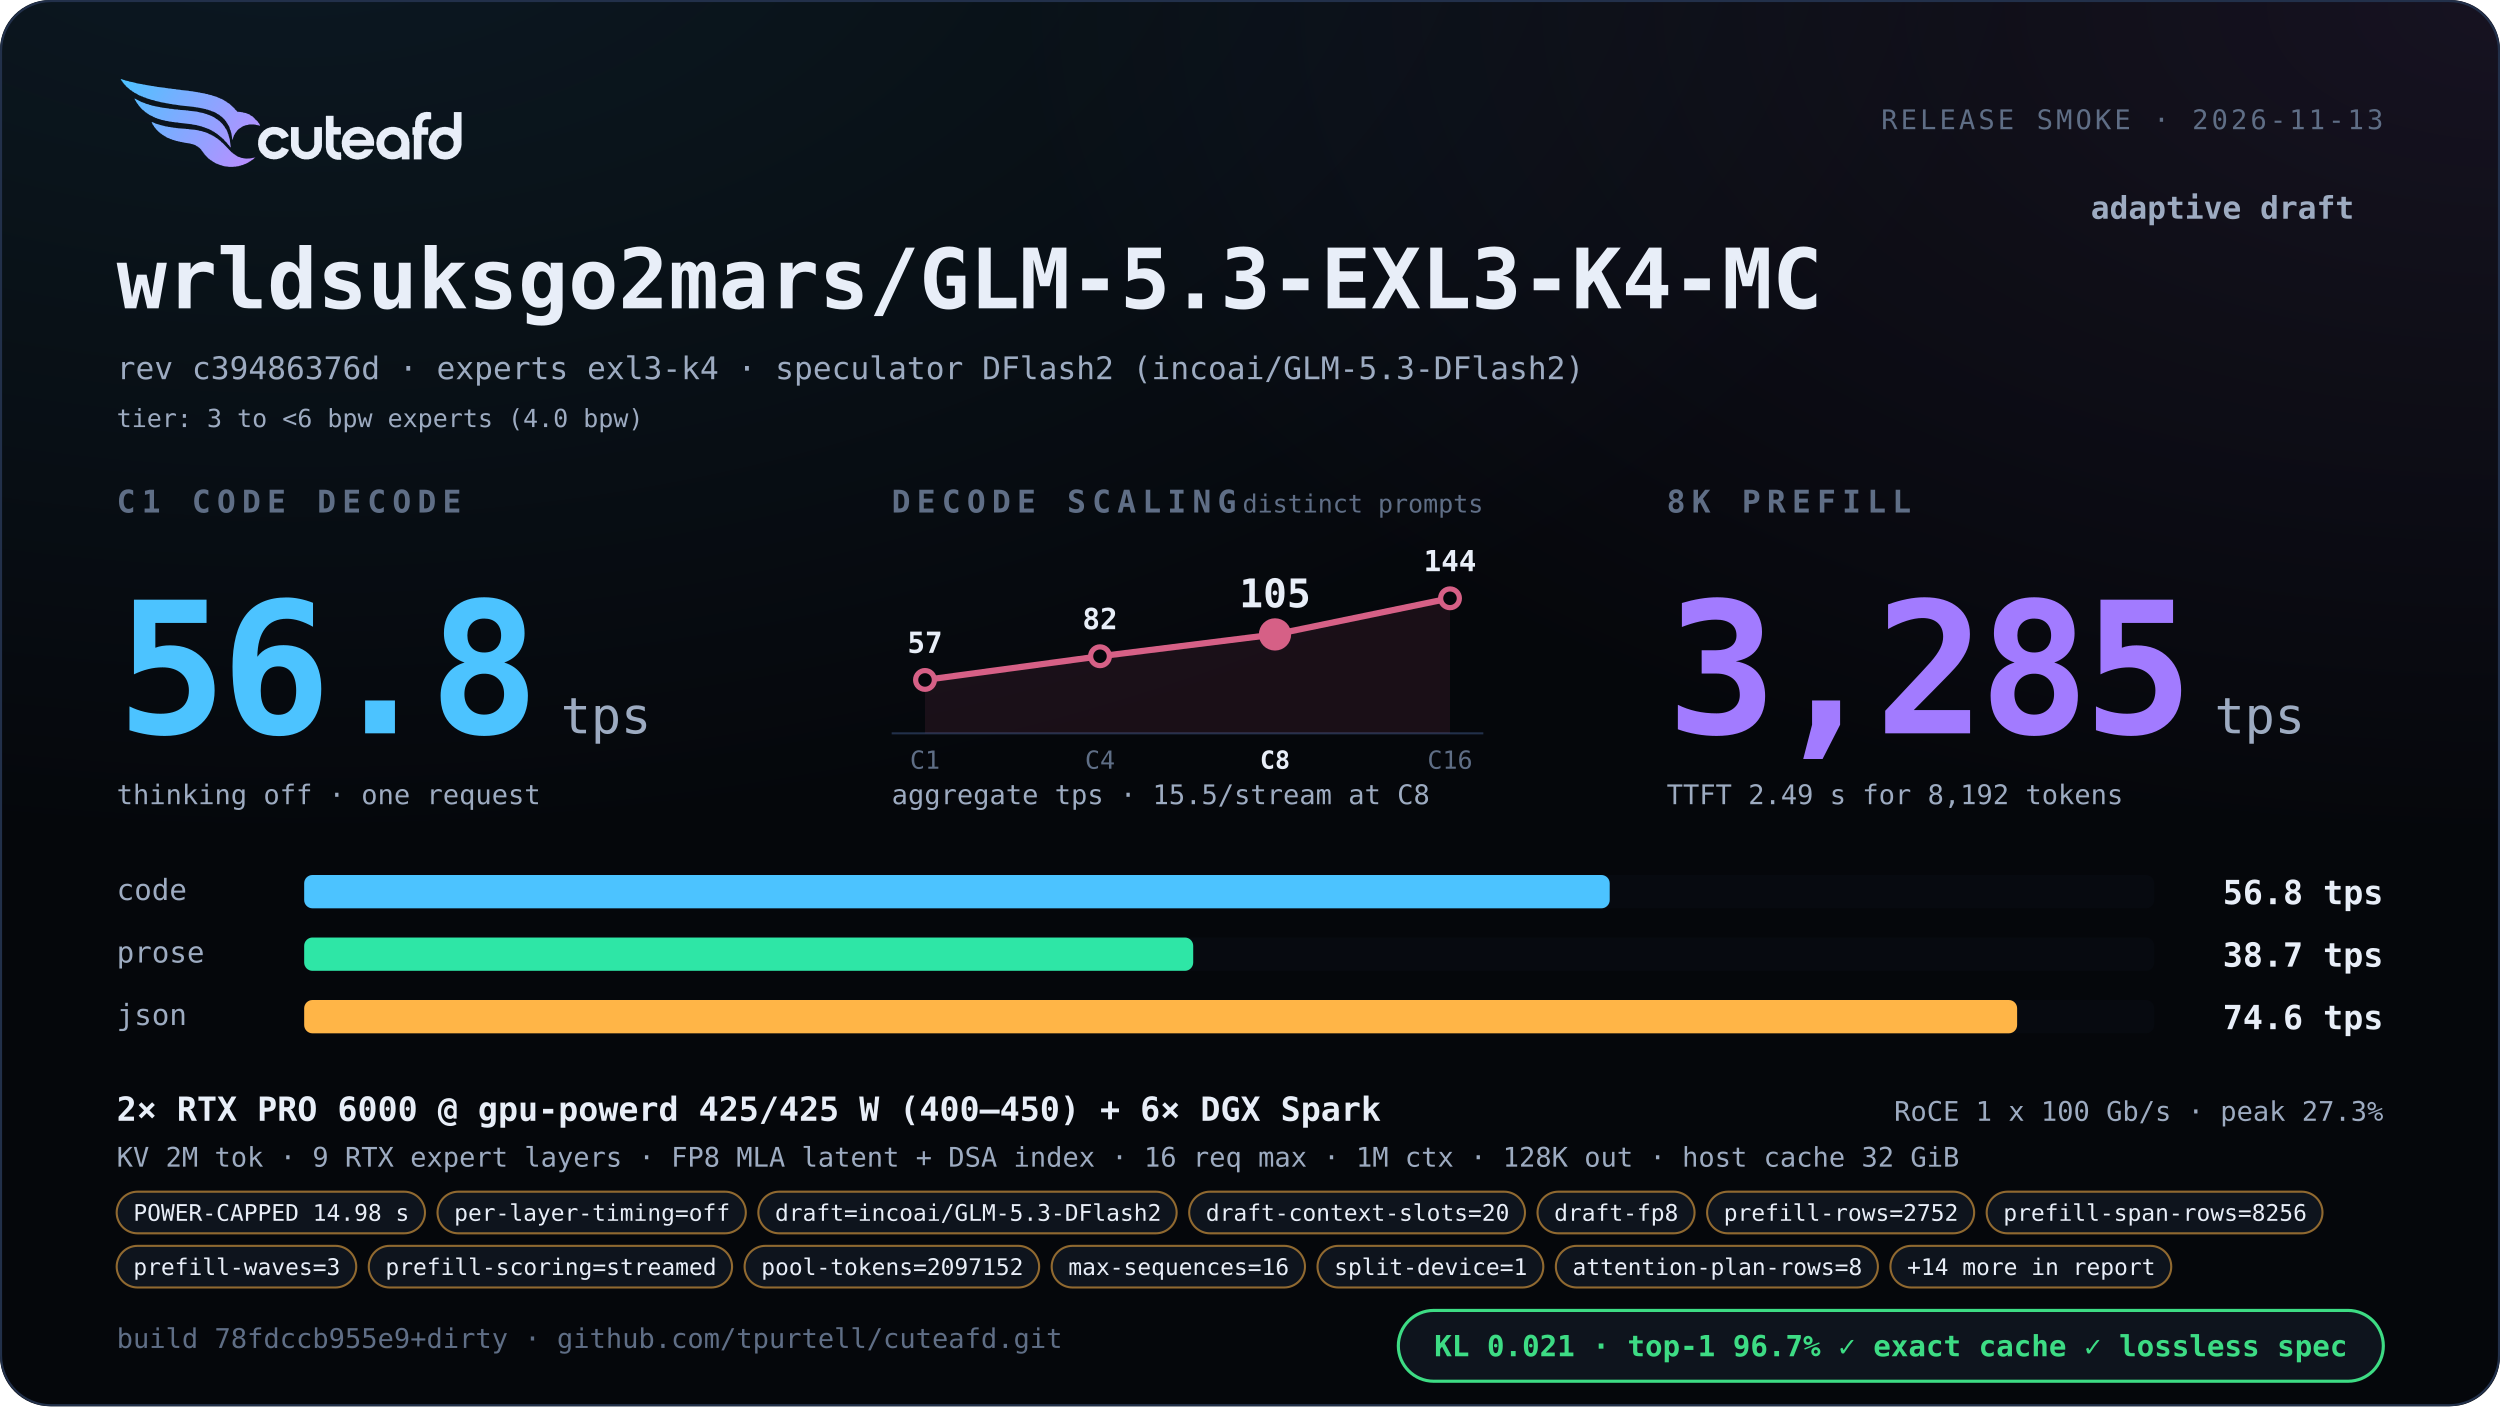
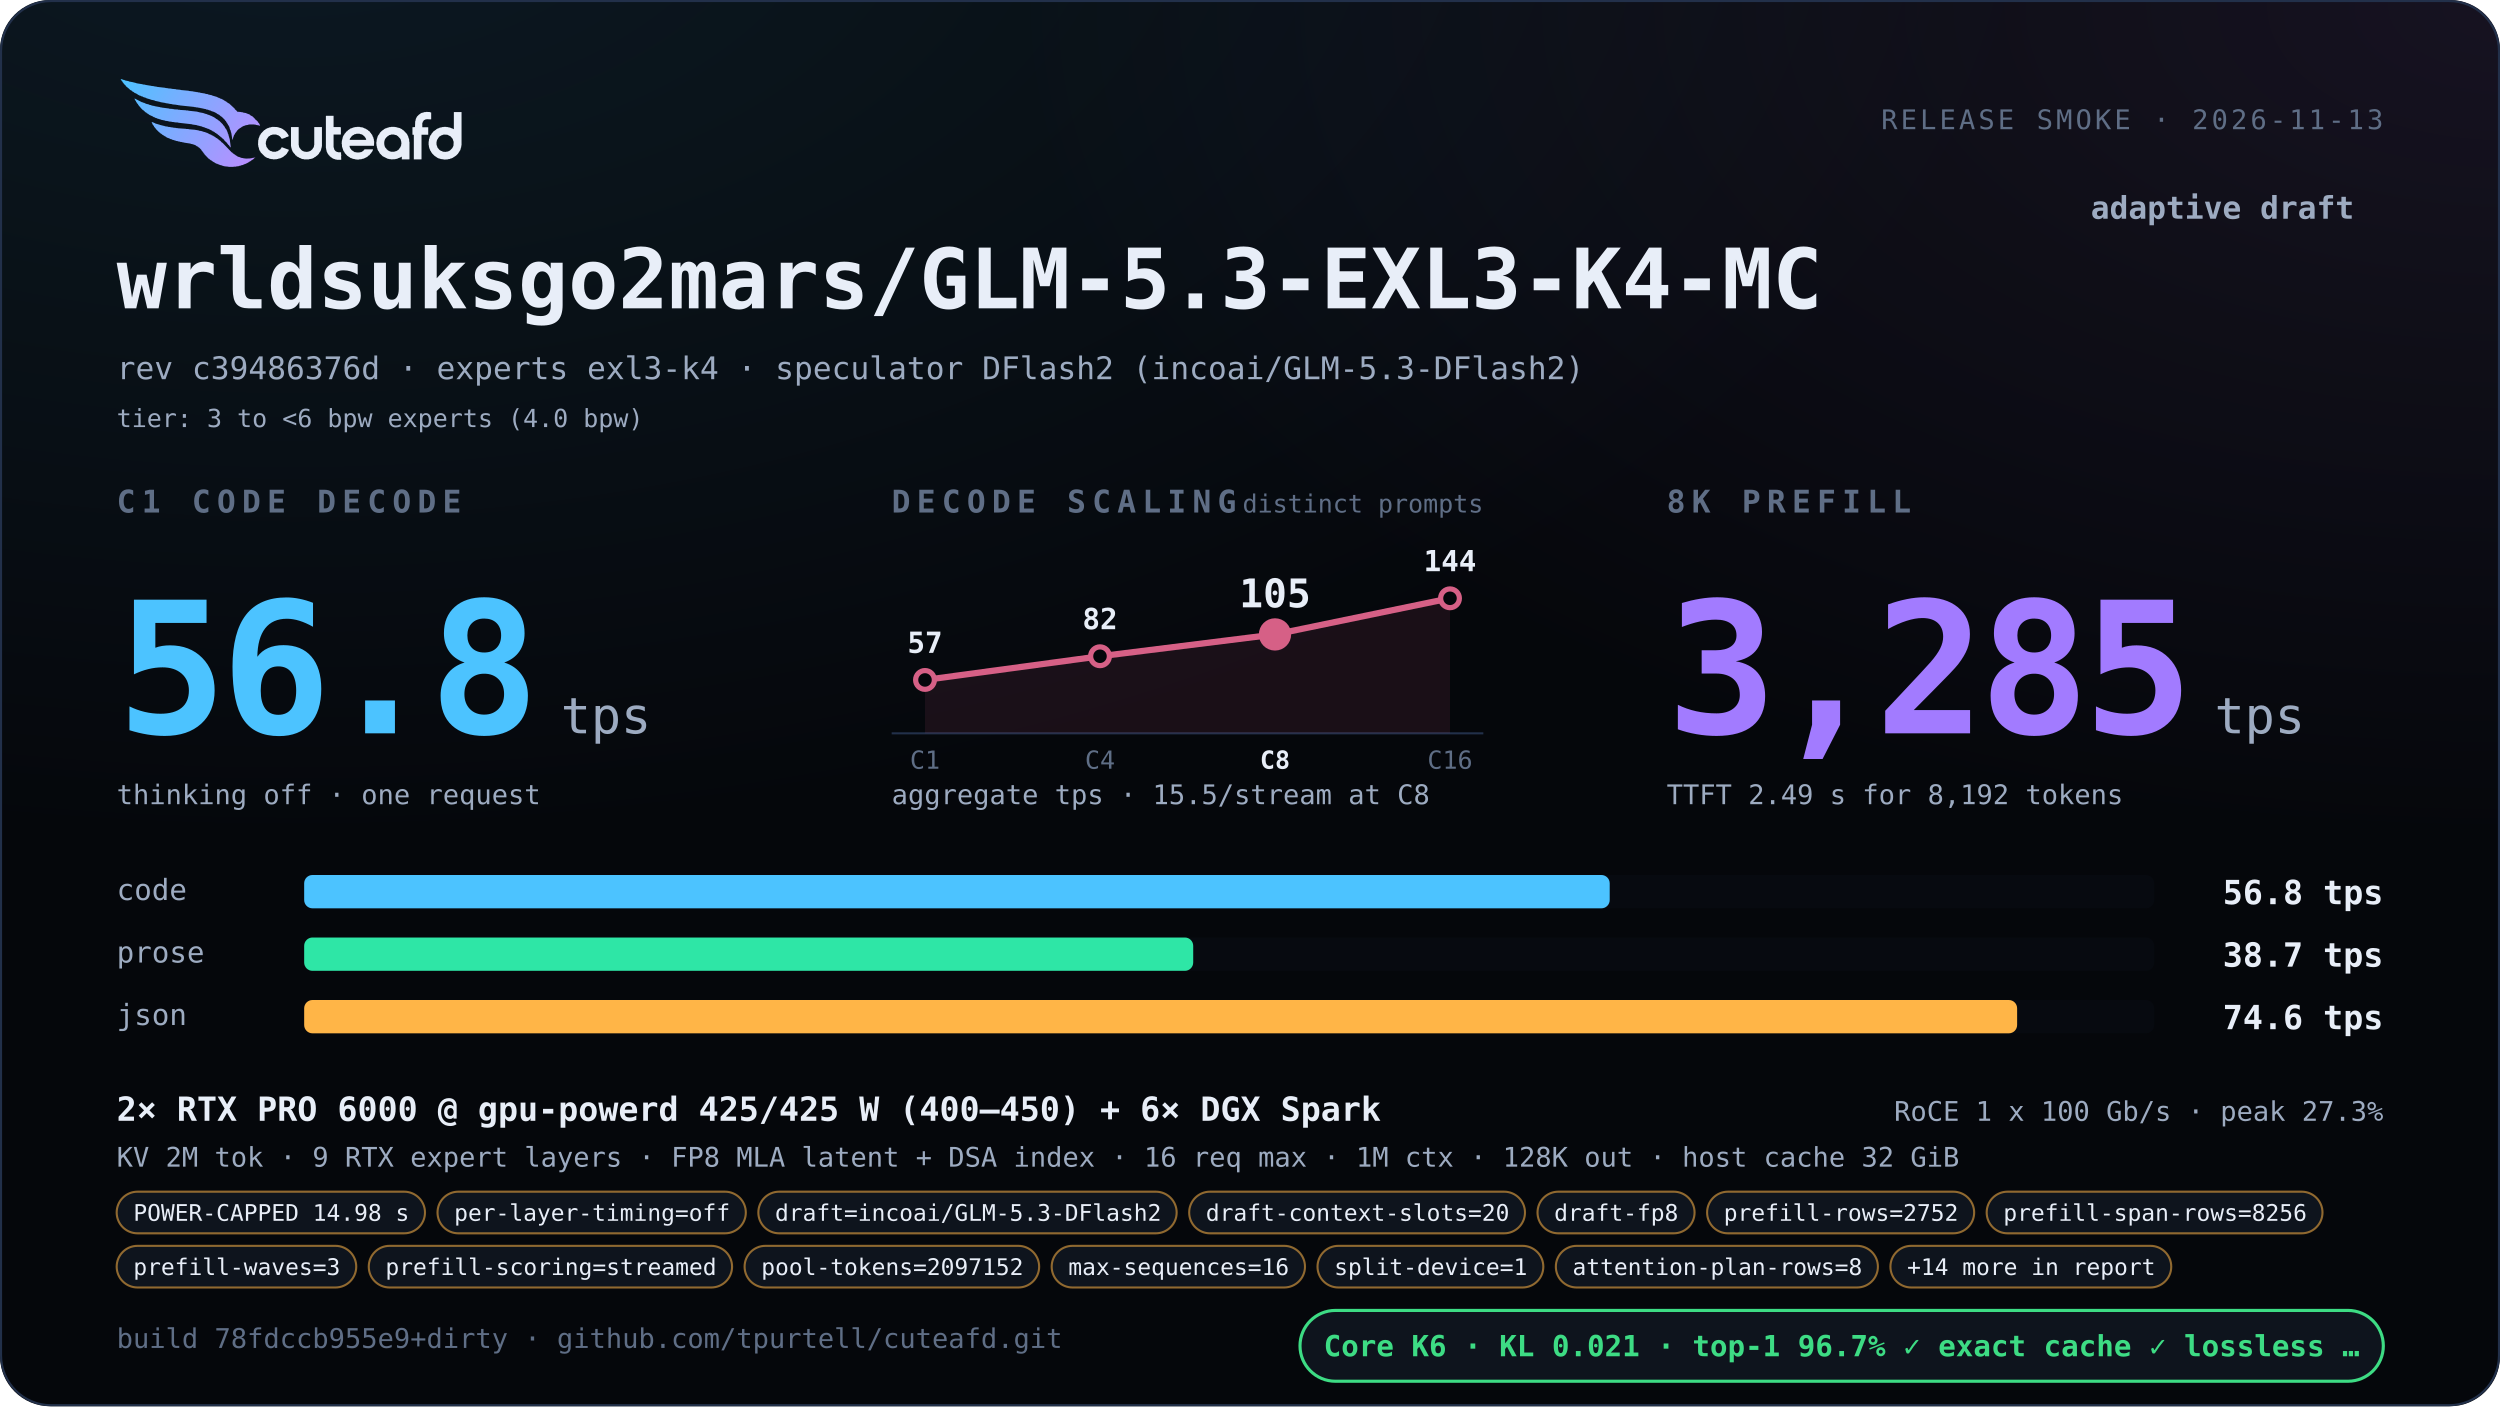
<svg xmlns="http://www.w3.org/2000/svg" width="1200" height="675" viewBox="0 0 1200 675">
  <defs>
    <linearGradient id="accent" x1="0" y1="0" x2="1" y2="0">
      <stop offset="0" stop-color="#4cc3ff" />
      <stop offset="1" stop-color="#c08bff" />
    </linearGradient>
    <pattern id="hazard" width="16" height="16" patternUnits="userSpaceOnUse" patternTransform="rotate(45)">
      <rect width="16" height="16" fill="#120405" />
      <rect width="8" height="16" fill="#ffb547" />
    </pattern>
    <radialGradient id="glow-a" cx="0.12" cy="-0.1" r="0.7">
      <stop offset="0" stop-color="#4cc3ff" stop-opacity="0.10" />
      <stop offset="1" stop-color="#4cc3ff" stop-opacity="0" />
    </radialGradient>
    <radialGradient id="glow-b" cx="1" cy="0" r="0.6">
      <stop offset="0" stop-color="#c08bff" stop-opacity="0.09" />
      <stop offset="1" stop-color="#c08bff" stop-opacity="0" />
    </radialGradient>
  </defs>
  <rect x="0" y="0" width="1200" height="675" rx="24" fill="#05070b" />
  <rect x="0" y="0" width="1200" height="675" rx="24" fill="url(#glow-a)" />
  <rect x="0" y="0" width="1200" height="675" rx="24" fill="url(#glow-b)" />
  <rect x="0.5" y="0.5" width="1199" height="674" rx="24" fill="none" stroke="#22304a" />
  <svg x="56" y="36" width="167.53" height="46" viewBox="81 149 1770 486" preserveAspectRatio="xMinYMid meet">
    <defs>
      <linearGradient id="cuteafd-swift" x1="101" y1="169" x2="808" y2="615" gradientUnits="userSpaceOnUse">
        <stop offset="0" stop-color="#4cc3ff" />
        <stop offset="1" stop-color="#c08bff" />
      </linearGradient>
    </defs>
    <path fill="url(#cuteafd-swift)" fill-rule="evenodd" d="M101 169L115 173 115 174 119 174 125 177 141 180 144 182 166 186 166 187 170 187 170 188 174 188 174 189 178 189 182 191 213 196 213 197 225 198 225 199 230 199 230 200 236 200 236 201 242 201 242 202 248 202 248 203 254 203 254 204 272 206 272 207 278 207 278 208 284 208 284 209 328 214 328 215 334 215 334 216 342 216 342 217 359 218 359 219 382 221 382 222 405 224 405 225 447 229 447 230 468 232 468 233 474 233 474 234 480 234 480 235 486 235 486 236 493 236 493 237 504 238 504 239 529 243 533 245 543 246 546 248 565 252 565 253 589 260 591 262 594 262 598 265 601 265 607 269 610 269 624 276 625 278 631 280 632 282 636 283 641 288 643 288 644 290 652 294 680 320 680 322 690 331 692 335 714 337 714 338 720 338 724 340 737 342 737 343 740 343 742 345 745 345 747 347 750 347 756 350 760 354 770 359 784 373 784 375 788 377 798 387 798 389 803 394 808 404 808 407 804 405 787 402 787 401 780 401 780 400 753 400 753 401 747 401 747 402 734 404 734 405 731 405 729 407 726 407 714 413 713 415 705 419 703 422 701 422 691 432 691 434 687 437 687 439 684 441 684 443 682 444 680 450 678 451 675 457 675 460 673 462 670 475 668 478 662 441 661 441 659 431 655 423 653 414 648 404 646 403 644 397 642 396 641 392 639 391 635 383 631 380 631 378 613 360 611 360 601 351 589 345 588 343 574 336 561 332 559 330 556 330 556 329 553 329 553 328 550 328 544 325 536 324 533 322 521 320 521 319 516 319 516 318 511 318 511 317 506 317 506 316 501 316 501 315 495 315 495 314 482 313 482 312 475 312 475 311 399 303 399 302 392 302 392 301 385 301 385 300 363 298 363 297 347 295 347 294 340 294 340 293 329 292 329 291 304 287 300 285 295 285 295 284 275 280 273 278 253 274 253 273 232 267 230 265 216 261 212 258 206 257 202 254 199 254 187 248 186 246 169 238 168 236 160 232 158 229 150 225 141 216 139 216 133 209 131 209 128 206 128 204 120 197 120 195 115 191 115 189 112 187 110 182 107 180 107 178 105 177ZM172 268L209 287 212 287 214 289 220 290 230 295 243 298 249 301 253 301 256 303 260 303 263 305 273 306 273 307 301 312 301 313 308 313 308 314 347 319 347 320 365 321 365 322 372 322 372 323 392 324 392 325 401 325 401 326 433 328 433 329 444 329 444 330 490 335 494 337 499 337 499 338 521 342 524 344 528 344 528 345 540 348 542 350 551 352 555 355 558 355 578 365 579 367 581 367 582 369 584 369 585 371 593 375 595 378 597 378 599 381 601 381 620 400 620 402 624 405 624 407 627 409 632 419 636 423 642 435 642 438 644 440 645 446 647 448 650 461 651 461 651 465 652 465 652 469 654 472 660 517 652 509 652 507 645 501 645 499 641 496 641 494 627 481 627 479 619 471 617 471 611 464 609 464 605 459 603 459 599 454 597 454 590 447 588 447 587 445 585 445 584 443 582 443 575 437 567 434 566 432 546 422 538 420 536 418 530 417 528 415 525 415 525 414 522 414 522 413 519 413 519 412 516 412 510 409 506 409 506 408 502 408 502 407 498 407 498 406 494 406 494 405 490 405 486 403 464 400 464 399 393 391 393 390 374 389 374 388 360 387 360 386 347 385 347 384 342 384 342 383 326 381 326 380 306 376 303 374 299 374 299 373 287 370 285 368 282 368 282 367 279 367 272 363 267 362 266 360 246 351 245 349 243 349 242 347 234 343 232 340 227 338 217 328 215 328 201 314 201 312 194 306 194 304 191 302 189 297 183 291 182 287 180 286 178 280 176 279 172 271ZM258 387L268 390 270 392 273 392 277 395 295 400 295 401 299 401 302 403 306 403 306 404 310 404 310 405 314 405 314 406 318 406 318 407 322 407 326 409 341 411 341 412 354 413 354 414 366 415 366 416 374 416 374 417 382 417 382 418 390 418 390 419 433 422 433 423 446 423 446 424 481 427 481 428 487 428 487 429 493 429 493 430 497 430 501 432 511 433 514 435 518 435 521 437 531 439 533 441 539 442 554 450 561 452 562 454 572 458 573 460 580 463 581 465 583 465 584 467 592 471 594 474 596 474 599 478 601 478 604 482 606 482 615 492 617 492 665 542 667 542 671 547 673 547 675 550 677 550 678 552 680 552 687 558 691 559 692 561 698 564 704 565 706 567 712 568 712 569 725 571 725 572 734 572 734 573 761 572 761 571 767 571 767 570 780 568 783 566 784 568 782 568 773 577 771 577 769 580 767 580 760 586 756 587 755 589 751 590 750 592 734 600 731 600 727 603 724 603 722 605 712 607 712 608 702 610 702 611 686 613 686 614 674 614 674 615 648 615 648 614 627 612 627 611 623 611 623 610 619 610 616 608 603 605 601 603 598 603 596 601 593 601 591 599 588 599 578 594 577 592 571 590 570 588 568 588 567 586 565 586 564 584 556 580 554 577 552 577 550 574 548 574 526 551 526 549 522 546 522 544 517 539 517 537 513 534 510 528 499 517 497 517 494 513 485 509 484 507 476 503 473 503 471 501 467 501 467 500 456 498 456 497 423 492 423 491 418 491 418 490 412 490 412 489 402 488 402 487 393 486 393 485 381 483 378 481 374 481 374 480 362 477 360 475 354 474 345 469 342 469 332 464 331 462 325 460 324 458 320 457 319 455 311 451 309 448 304 446 300 441 298 441 279 422 279 420 274 416 274 414 271 412 270 408 264 401Z" />
    <path fill="#e8eef8" fill-rule="evenodd" d="M1650 336L1670 337 1670 338 1676 339 1676 373 1675 374 1652 373 1652 374 1648 374 1640 378 1637 381 1637 383 1634 385 1632 392 1631 392 1631 413 1632 414 1661 414 1661 452 1627 452 1627 576 1626 577 1588 577 1588 454 1587 452 1581 452 1581 414 1594 413 1595 383 1596 383 1598 372 1604 360 1616 348 1618 348 1622 344 1628 341 1634 340 1634 339 1638 339 1642 337 1650 337ZM1791 337L1830 337 1830 506 1829 506 1828 517 1827 517 1824 529 1822 533 1820 534 1819 538 1817 539 1817 541 1815 542 1815 544 1813 545 1813 547 1801 559 1799 559 1798 561 1796 561 1794 564 1790 565 1789 567 1779 572 1776 572 1770 575 1761 576 1761 577 1740 578 1740 577 1723 575 1723 574 1714 572 1704 567 1703 565 1698 563 1696 560 1694 560 1680 546 1680 544 1677 542 1674 535 1672 534 1670 527 1668 525 1666 516 1665 516 1664 505 1663 505 1663 486 1664 486 1665 474 1666 474 1669 462 1673 454 1675 453 1679 445 1683 442 1683 440 1690 433 1692 433 1695 429 1697 429 1704 423 1712 419 1715 419 1719 416 1731 414 1731 413 1739 413 1739 412 1753 412 1753 413 1761 413 1761 414 1770 415 1770 416 1776 417 1778 419 1781 419 1791 424ZM1143 356L1181 356 1181 413 1217 413 1217 416 1218 416 1218 450 1217 451 1181 451 1181 515 1182 515 1182 520 1183 520 1185 528 1192 536 1194 536 1197 539 1204 540 1204 541 1219 541 1219 553 1220 553 1220 561 1219 561 1220 578 1219 579 1197 579 1197 578 1188 577 1186 575 1183 575 1173 570 1172 568 1167 566 1164 562 1162 562 1161 559 1156 555 1156 553 1153 551 1146 537 1144 526 1143 526 1143 519 1142 519 1142 357ZM870 412L897 413 897 414 901 414 901 415 905 415 907 417 913 418 925 424 930 429 932 429 944 441 944 443 947 445 947 447 949 448 954 458 954 460 951 460 947 463 941 464 937 467 934 467 934 468 918 473 917 470 914 468 914 466 906 458 904 458 903 456 899 454 896 454 890 451 871 451 871 452 862 454 856 459 854 459 849 464 849 466 846 468 844 473 842 474 839 485 838 485 838 492 837 492 837 498 838 498 838 504 839 504 840 511 843 517 845 518 845 520 848 522 848 524 854 530 856 530 857 532 863 535 866 535 872 538 889 538 889 537 898 535 901 532 905 531 907 528 909 528 913 524 913 522 915 521 918 515 954 528 953 533 951 537 949 538 948 542 946 543 944 548 934 558 932 558 926 564 912 571 899 574 899 575 894 575 894 576 874 577 874 576 861 575 861 574 857 574 849 570 846 570 836 565 835 563 833 563 811 541 810 537 808 536 804 528 801 515 800 515 800 511 799 511 799 504 798 504 799 478 800 478 801 470 805 462 805 459 807 455 809 454 810 450 812 449 812 447 829 429 834 427 836 424 848 418 851 418 853 416 864 414 864 413 870 413ZM1298 412L1314 412 1314 413 1329 415 1339 420 1342 420 1345 423 1352 426 1353 428 1355 428 1359 433 1361 433 1366 438 1366 440 1371 444 1371 446 1377 453 1379 460 1382 464 1384 473 1385 473 1386 485 1387 485 1386 508 1262 508 1262 512 1263 512 1263 515 1267 523 1270 525 1270 527 1275 532 1277 532 1278 534 1280 534 1281 536 1283 536 1284 538 1288 540 1297 541 1297 542 1313 542 1313 541 1321 540 1327 537 1328 535 1330 535 1337 528 1337 526 1381 526 1380 531 1376 539 1372 543 1372 545 1365 551 1365 553 1361 557 1359 557 1352 564 1334 573 1324 575 1324 576 1310 577 1310 578 1297 578 1297 577 1290 577 1290 576 1278 574 1278 573 1275 573 1273 571 1270 571 1264 568 1263 566 1259 565 1254 560 1252 560 1238 545 1238 543 1236 542 1235 538 1233 537 1229 529 1229 526 1227 524 1227 520 1224 514 1223 499 1222 499 1223 482 1224 482 1224 477 1225 477 1228 463 1233 453 1235 452 1236 448 1243 441 1243 439 1247 435 1249 435 1255 428 1257 428 1258 426 1260 426 1261 424 1263 424 1264 422 1270 419 1273 419 1281 415 1285 415 1289 413 1298 413ZM1472 412L1491 412 1491 413 1498 413 1498 414 1503 414 1503 415 1516 418 1528 424 1533 429 1535 429 1553 448 1560 462 1560 465 1561 465 1561 468 1564 474 1565 488 1566 488 1566 576 1565 577 1527 577 1527 564 1526 563 1518 568 1515 568 1514 570 1511 570 1503 574 1495 575 1495 576 1472 577 1472 576 1464 576 1464 575 1456 574 1430 561 1415 546 1410 536 1408 535 1404 527 1402 518 1401 518 1400 509 1399 509 1399 501 1398 501 1398 488 1399 488 1400 475 1401 475 1401 471 1402 471 1404 462 1408 454 1410 453 1410 451 1412 450 1416 442 1428 430 1430 430 1432 427 1434 427 1438 423 1446 419 1449 419 1451 417 1457 416 1457 415 1461 415 1465 413 1472 413ZM965 413L1004 413 1004 504 1005 504 1005 510 1006 510 1006 513 1009 519 1019 531 1021 531 1022 533 1028 536 1031 536 1034 538 1041 538 1041 539 1053 538 1053 537 1056 537 1056 536 1059 536 1065 533 1075 524 1076 520 1078 519 1081 513 1082 505 1083 505 1083 413 1122 413 1122 511 1121 511 1121 517 1120 517 1117 530 1112 540 1110 541 1106 549 1096 559 1094 559 1091 563 1084 566 1083 568 1073 573 1070 573 1070 574 1056 576 1056 577 1031 577 1031 576 1021 575 1011 570 1008 570 1007 568 995 562 991 557 989 557 986 554 986 552 977 543 977 541 975 540 971 532 971 529 969 527 967 517 966 517 966 511 965 511ZM1263 478L1346 478 1346 474 1342 466 1340 465 1340 463 1329 453 1323 450 1314 448 1314 447 1296 447 1296 448 1286 450 1283 453 1279 454 1277 457 1275 457 1272 460 1272 462 1269 464 1269 466 1266 468 1263 474ZM1524 499L1525 499 1524 485 1523 485 1523 481 1522 481 1522 478 1519 472 1506 458 1504 458 1503 456 1499 454 1489 452 1489 451 1472 451 1472 452 1463 454 1457 459 1455 459 1452 463 1449 464 1449 466 1444 471 1440 479 1439 486 1438 486 1438 502 1439 502 1439 507 1440 507 1440 510 1444 518 1450 524 1450 526 1454 528 1456 531 1468 537 1472 537 1472 538 1489 538 1489 537 1493 537 1493 536 1496 536 1496 535 1499 535 1505 532 1507 529 1509 529 1513 525 1513 523 1517 520 1517 518 1521 514 1521 511 1524 505ZM1703 503L1704 503 1704 507 1705 507 1708 517 1719 530 1721 530 1725 534 1728 534 1736 538 1752 539 1752 538 1761 537 1771 532 1783 520 1789 508 1790 487 1789 487 1789 483 1788 483 1785 473 1774 460 1758 452 1739 451 1739 452 1735 452 1735 453 1725 456 1724 458 1719 460 1714 465 1714 467 1711 469 1711 471 1707 475 1707 478 1705 480 1704 487 1703 487Z" />
  </svg>
  <text x="1144" y="62" font-family="ui-monospace, 'SF Mono', 'JetBrains Mono', 'Cascadia Mono', Menlo, Consolas, 'DejaVu Sans Mono', monospace" font-size="13" fill="#5f6e86" text-anchor="end" letter-spacing="1.5">RELEASE SMOKE · 2026-11-13</text>
  <text x="1130" y="105" font-family="ui-monospace, 'SF Mono', 'JetBrains Mono', 'Cascadia Mono', Menlo, Consolas, 'DejaVu Sans Mono', monospace" font-size="15" fill="#9dabc1" font-weight="600" text-anchor="end">adaptive draft</text>
  <text x="56" y="148" font-family="ui-monospace, 'SF Mono', 'JetBrains Mono', 'Cascadia Mono', Menlo, Consolas, 'DejaVu Sans Mono', monospace" font-size="40" fill="#e8eef8" font-weight="700">wrldsuksgo2mars/GLM-5.3-EXL3-K4-MC</text>
  <text x="56" y="182" font-family="ui-monospace, 'SF Mono', 'JetBrains Mono', 'Cascadia Mono', Menlo, Consolas, 'DejaVu Sans Mono', monospace" font-size="15" fill="#9dabc1">rev c39486376d · experts exl3-k4 · speculator DFlash2 (incoai/GLM-5.3-DFlash2)</text>
  <text x="56" y="246" font-family="ui-monospace, 'SF Mono', 'JetBrains Mono', 'Cascadia Mono', Menlo, Consolas, 'DejaVu Sans Mono', monospace" font-size="15" fill="#5f6e86" font-weight="600" letter-spacing="3">C1 CODE DECODE</text>
  <text x="56" y="352" font-family="ui-monospace, 'SF Mono', 'JetBrains Mono', 'Cascadia Mono', Menlo, Consolas, 'DejaVu Sans Mono', monospace" font-size="88" fill="#4cc3ff" font-weight="700" letter-spacing="-3">56.8</text>
  <text x="269.2" y="352" font-family="ui-monospace, 'SF Mono', 'JetBrains Mono', 'Cascadia Mono', Menlo, Consolas, 'DejaVu Sans Mono', monospace" font-size="24" fill="#9dabc1">tps</text>
  <text x="56" y="386" font-family="ui-monospace, 'SF Mono', 'JetBrains Mono', 'Cascadia Mono', Menlo, Consolas, 'DejaVu Sans Mono', monospace" font-size="13" fill="#9dabc1">thinking off · one request</text>
  <text x="428" y="246" font-family="ui-monospace, 'SF Mono', 'JetBrains Mono', 'Cascadia Mono', Menlo, Consolas, 'DejaVu Sans Mono', monospace" font-size="15" fill="#5f6e86" font-weight="600" letter-spacing="3">DECODE SCALING</text>
  <text x="712" y="246" font-family="ui-monospace, 'SF Mono', 'JetBrains Mono', 'Cascadia Mono', Menlo, Consolas, 'DejaVu Sans Mono', monospace" font-size="12" fill="#5f6e86" text-anchor="end">distinct prompts</text>
  <line x1="428" y1="352" x2="712" y2="352" stroke="#22304a" stroke-width="1" />
  <text x="444" y="369" font-family="ui-monospace, 'SF Mono', 'JetBrains Mono', 'Cascadia Mono', Menlo, Consolas, 'DejaVu Sans Mono', monospace" font-size="12" fill="#5f6e86" text-anchor="middle">C1</text>
  <text x="528" y="369" font-family="ui-monospace, 'SF Mono', 'JetBrains Mono', 'Cascadia Mono', Menlo, Consolas, 'DejaVu Sans Mono', monospace" font-size="12" fill="#5f6e86" text-anchor="middle">C4</text>
  <text x="612" y="369" font-family="ui-monospace, 'SF Mono', 'JetBrains Mono', 'Cascadia Mono', Menlo, Consolas, 'DejaVu Sans Mono', monospace" font-size="12" fill="#e8eef8" font-weight="700" text-anchor="middle">C8</text>
  <text x="696" y="369" font-family="ui-monospace, 'SF Mono', 'JetBrains Mono', 'Cascadia Mono', Menlo, Consolas, 'DejaVu Sans Mono', monospace" font-size="12" fill="#5f6e86" text-anchor="middle">C16</text>
  <path d="M444,326.373 L528,315.001 L612,304.522 L696,287.185 L696,352 L444,352 Z" fill="#d66086" fill-opacity="0.10" />
  <path d="M444,326.373 L528,315.001 L612,304.522 L696,287.185" fill="none" stroke="#d66086" stroke-width="3" stroke-linejoin="round" stroke-linecap="round" />
  <g aria-label="C1: 56.8 aggregate tps, 56.8 median tps per request">
    <circle cx="444" cy="326.373" r="4.5" fill="#05070b" stroke="#d66086" stroke-width="2.5" />
    <text x="444" y="313.37" font-family="ui-monospace, 'SF Mono', 'JetBrains Mono', 'Cascadia Mono', Menlo, Consolas, 'DejaVu Sans Mono', monospace" font-size="14" fill="#e8eef8" font-weight="700" text-anchor="middle">57</text>
  </g>
  <g aria-label="C4: 82.0 aggregate tps, 23.9 median tps per request">
    <circle cx="528" cy="315.001" r="4.5" fill="#05070b" stroke="#d66086" stroke-width="2.5" />
    <text x="528" y="302" font-family="ui-monospace, 'SF Mono', 'JetBrains Mono', 'Cascadia Mono', Menlo, Consolas, 'DejaVu Sans Mono', monospace" font-size="14" fill="#e8eef8" font-weight="700" text-anchor="middle">82</text>
  </g>
  <g aria-label="C8: 105 aggregate tps, 15.5 median tps per request">
    <circle cx="612" cy="304.522" r="6.5" fill="#d66086" stroke="#d66086" stroke-width="2.5" />
    <text x="612" y="291.52" font-family="ui-monospace, 'SF Mono', 'JetBrains Mono', 'Cascadia Mono', Menlo, Consolas, 'DejaVu Sans Mono', monospace" font-size="19" fill="#e8eef8" font-weight="700" text-anchor="middle">105</text>
  </g>
  <g aria-label="C16: 144 aggregate tps, 9.79 median tps per request">
    <circle cx="696" cy="287.185" r="4.5" fill="#05070b" stroke="#d66086" stroke-width="2.5" />
    <text x="696" y="274.19" font-family="ui-monospace, 'SF Mono', 'JetBrains Mono', 'Cascadia Mono', Menlo, Consolas, 'DejaVu Sans Mono', monospace" font-size="14" fill="#e8eef8" font-weight="700" text-anchor="middle">144</text>
  </g>
  <text x="428" y="386" font-family="ui-monospace, 'SF Mono', 'JetBrains Mono', 'Cascadia Mono', Menlo, Consolas, 'DejaVu Sans Mono', monospace" font-size="13" fill="#9dabc1">aggregate tps · 15.5/stream at C8</text>
  <text x="800" y="246" font-family="ui-monospace, 'SF Mono', 'JetBrains Mono', 'Cascadia Mono', Menlo, Consolas, 'DejaVu Sans Mono', monospace" font-size="15" fill="#5f6e86" font-weight="600" letter-spacing="3">8K PREFILL</text>
  <text x="800" y="352" font-family="ui-monospace, 'SF Mono', 'JetBrains Mono', 'Cascadia Mono', Menlo, Consolas, 'DejaVu Sans Mono', monospace" font-size="88" fill="#a27bff" font-weight="700" letter-spacing="-3">3,285</text>
  <text x="1063" y="352" font-family="ui-monospace, 'SF Mono', 'JetBrains Mono', 'Cascadia Mono', Menlo, Consolas, 'DejaVu Sans Mono', monospace" font-size="24" fill="#9dabc1">tps</text>
  <text x="800" y="386" font-family="ui-monospace, 'SF Mono', 'JetBrains Mono', 'Cascadia Mono', Menlo, Consolas, 'DejaVu Sans Mono', monospace" font-size="13" fill="#9dabc1">TTFT 2.49 s for 8,192 tokens</text>
  <text x="56" y="432" font-family="ui-monospace, 'SF Mono', 'JetBrains Mono', 'Cascadia Mono', Menlo, Consolas, 'DejaVu Sans Mono', monospace" font-size="14" fill="#9dabc1">code</text>
  <rect x="146" y="420" width="888" height="16" rx="4" fill="#070a10" />
  <rect x="146" y="420" width="626.66" height="16" rx="4" fill="#4cc3ff" opacity="1" />
  <text x="1144" y="434" font-family="ui-monospace, 'SF Mono', 'JetBrains Mono', 'Cascadia Mono', Menlo, Consolas, 'DejaVu Sans Mono', monospace" font-size="16" fill="#e8eef8" font-weight="700" text-anchor="end">56.8 tps</text>
  <text x="56" y="462" font-family="ui-monospace, 'SF Mono', 'JetBrains Mono', 'Cascadia Mono', Menlo, Consolas, 'DejaVu Sans Mono', monospace" font-size="14" fill="#9dabc1">prose</text>
  <rect x="146" y="450" width="888" height="16" rx="4" fill="#070a10" />
  <rect x="146" y="450" width="426.74" height="16" rx="4" fill="#2ee6a6" opacity="1" />
  <text x="1144" y="464" font-family="ui-monospace, 'SF Mono', 'JetBrains Mono', 'Cascadia Mono', Menlo, Consolas, 'DejaVu Sans Mono', monospace" font-size="16" fill="#e8eef8" font-weight="700" text-anchor="end">38.7 tps</text>
  <text x="56" y="492" font-family="ui-monospace, 'SF Mono', 'JetBrains Mono', 'Cascadia Mono', Menlo, Consolas, 'DejaVu Sans Mono', monospace" font-size="14" fill="#9dabc1">json</text>
  <rect x="146" y="480" width="888" height="16" rx="4" fill="#070a10" />
  <rect x="146" y="480" width="822.22" height="16" rx="4" fill="#ffb547" opacity="1" />
  <text x="1144" y="494" font-family="ui-monospace, 'SF Mono', 'JetBrains Mono', 'Cascadia Mono', Menlo, Consolas, 'DejaVu Sans Mono', monospace" font-size="16" fill="#e8eef8" font-weight="700" text-anchor="end">74.6 tps</text>
  <text x="56" y="538" font-family="ui-monospace, 'SF Mono', 'JetBrains Mono', 'Cascadia Mono', Menlo, Consolas, 'DejaVu Sans Mono', monospace" font-size="16" fill="#e8eef8" font-weight="600">2× RTX PRO 6000 @ gpu-powerd 425/425 W (400–450) + 6× DGX Spark</text>
  <text x="1144" y="538" font-family="ui-monospace, 'SF Mono', 'JetBrains Mono', 'Cascadia Mono', Menlo, Consolas, 'DejaVu Sans Mono', monospace" font-size="13" fill="#9dabc1" text-anchor="end">RoCE 1 x 100 Gb/s · peak 27.3%</text>
  <text x="56" y="560" font-family="ui-monospace, 'SF Mono', 'JetBrains Mono', 'Cascadia Mono', Menlo, Consolas, 'DejaVu Sans Mono', monospace" font-size="13" fill="#9dabc1">KV 2M tok · 9 RTX expert layers · FP8 MLA latent + DSA index · 16 req max · 1M ctx · 128K out · host cache 32 GiB</text>
  <rect x="56" y="572" width="148" height="20" rx="10" fill="#0e141d" stroke="#ffb547" stroke-opacity="0.55" />
  <text x="64" y="586" font-family="ui-monospace, 'SF Mono', 'JetBrains Mono', 'Cascadia Mono', Menlo, Consolas, 'DejaVu Sans Mono', monospace" font-size="11" fill="#e8eef8">POWER-CAPPED 14.98 s</text>
  <rect x="210" y="572" width="148" height="20" rx="10" fill="#0e141d" stroke="#ffb547" stroke-opacity="0.55" />
  <text x="218" y="586" font-family="ui-monospace, 'SF Mono', 'JetBrains Mono', 'Cascadia Mono', Menlo, Consolas, 'DejaVu Sans Mono', monospace" font-size="11" fill="#e8eef8">per-layer-timing=off</text>
  <rect x="364" y="572" width="200.8" height="20" rx="10" fill="#0e141d" stroke="#ffb547" stroke-opacity="0.55" />
  <text x="372" y="586" font-family="ui-monospace, 'SF Mono', 'JetBrains Mono', 'Cascadia Mono', Menlo, Consolas, 'DejaVu Sans Mono', monospace" font-size="11" fill="#e8eef8">draft=incoai/GLM-5.3-DFlash2</text>
  <rect x="570.8" y="572" width="161.2" height="20" rx="10" fill="#0e141d" stroke="#ffb547" stroke-opacity="0.55" />
  <text x="578.8" y="586" font-family="ui-monospace, 'SF Mono', 'JetBrains Mono', 'Cascadia Mono', Menlo, Consolas, 'DejaVu Sans Mono', monospace" font-size="11" fill="#e8eef8">draft-context-slots=20</text>
  <rect x="738" y="572" width="75.4" height="20" rx="10" fill="#0e141d" stroke="#ffb547" stroke-opacity="0.55" />
  <text x="746" y="586" font-family="ui-monospace, 'SF Mono', 'JetBrains Mono', 'Cascadia Mono', Menlo, Consolas, 'DejaVu Sans Mono', monospace" font-size="11" fill="#e8eef8">draft-fp8</text>
  <rect x="819.4" y="572" width="128.2" height="20" rx="10" fill="#0e141d" stroke="#ffb547" stroke-opacity="0.55" />
  <text x="827.4" y="586" font-family="ui-monospace, 'SF Mono', 'JetBrains Mono', 'Cascadia Mono', Menlo, Consolas, 'DejaVu Sans Mono', monospace" font-size="11" fill="#e8eef8">prefill-rows=2752</text>
  <rect x="953.6" y="572" width="161.2" height="20" rx="10" fill="#0e141d" stroke="#ffb547" stroke-opacity="0.55" />
  <text x="961.6" y="586" font-family="ui-monospace, 'SF Mono', 'JetBrains Mono', 'Cascadia Mono', Menlo, Consolas, 'DejaVu Sans Mono', monospace" font-size="11" fill="#e8eef8">prefill-span-rows=8256</text>
  <rect x="56" y="598" width="115" height="20" rx="10" fill="#0e141d" stroke="#ffb547" stroke-opacity="0.55" />
  <text x="64" y="612" font-family="ui-monospace, 'SF Mono', 'JetBrains Mono', 'Cascadia Mono', Menlo, Consolas, 'DejaVu Sans Mono', monospace" font-size="11" fill="#e8eef8">prefill-waves=3</text>
  <rect x="177" y="598" width="174.4" height="20" rx="10" fill="#0e141d" stroke="#ffb547" stroke-opacity="0.55" />
  <text x="185" y="612" font-family="ui-monospace, 'SF Mono', 'JetBrains Mono', 'Cascadia Mono', Menlo, Consolas, 'DejaVu Sans Mono', monospace" font-size="11" fill="#e8eef8">prefill-scoring=streamed</text>
  <rect x="357.4" y="598" width="141.4" height="20" rx="10" fill="#0e141d" stroke="#ffb547" stroke-opacity="0.55" />
  <text x="365.4" y="612" font-family="ui-monospace, 'SF Mono', 'JetBrains Mono', 'Cascadia Mono', Menlo, Consolas, 'DejaVu Sans Mono', monospace" font-size="11" fill="#e8eef8">pool-tokens=2097152</text>
  <rect x="504.8" y="598" width="121.6" height="20" rx="10" fill="#0e141d" stroke="#ffb547" stroke-opacity="0.55" />
  <text x="512.8" y="612" font-family="ui-monospace, 'SF Mono', 'JetBrains Mono', 'Cascadia Mono', Menlo, Consolas, 'DejaVu Sans Mono', monospace" font-size="11" fill="#e8eef8">max-sequences=16</text>
  <rect x="632.4" y="598" width="108.4" height="20" rx="10" fill="#0e141d" stroke="#ffb547" stroke-opacity="0.55" />
  <text x="640.4" y="612" font-family="ui-monospace, 'SF Mono', 'JetBrains Mono', 'Cascadia Mono', Menlo, Consolas, 'DejaVu Sans Mono', monospace" font-size="11" fill="#e8eef8">split-device=1</text>
  <rect x="746.8" y="598" width="154.6" height="20" rx="10" fill="#0e141d" stroke="#ffb547" stroke-opacity="0.55" />
  <text x="754.8" y="612" font-family="ui-monospace, 'SF Mono', 'JetBrains Mono', 'Cascadia Mono', Menlo, Consolas, 'DejaVu Sans Mono', monospace" font-size="11" fill="#e8eef8">attention-plan-rows=8</text>
  <rect x="907.4" y="598" width="134.8" height="20" rx="10" fill="#0e141d" stroke="#ffb547" stroke-opacity="0.55" />
  <text x="915.4" y="612" font-family="ui-monospace, 'SF Mono', 'JetBrains Mono', 'Cascadia Mono', Menlo, Consolas, 'DejaVu Sans Mono', monospace" font-size="11" fill="#e8eef8">+14 more in report</text>
  <text x="56" y="205" font-family="ui-monospace, 'SF Mono', 'JetBrains Mono', 'Cascadia Mono', Menlo, Consolas, 'DejaVu Sans Mono', monospace" font-size="12" fill="#9dabc1">tier: 3 to &lt;6 bpw experts (4.0 bpw)</text>
  <text x="56" y="647" font-family="ui-monospace, 'SF Mono', 'JetBrains Mono', 'Cascadia Mono', Menlo, Consolas, 'DejaVu Sans Mono', monospace" font-size="13" fill="#5f6e86">build 78fdccb955e9+dirty · github.com/tpurtell/cuteafd.git</text>
-   <rect x="671.2" y="629" width="472.8" height="34" rx="17" fill="#0e141d" stroke="#3ddc84" stroke-width="1.5" />
-   <text x="907.6" y="651" font-family="ui-monospace, 'SF Mono', 'JetBrains Mono', 'Cascadia Mono', Menlo, Consolas, 'DejaVu Sans Mono', monospace" font-size="14" fill="#3ddc84" font-weight="600" text-anchor="middle">KL 0.021 · top-1 96.7% ✓ exact cache ✓ lossless spec</text>
+   <rect x="624" y="629" width="520" height="34" rx="17" fill="#0e141d" stroke="#3ddc84" stroke-width="1.5" />
+   <text x="884" y="651" font-family="ui-monospace, 'SF Mono', 'JetBrains Mono', 'Cascadia Mono', Menlo, Consolas, 'DejaVu Sans Mono', monospace" font-size="14" fill="#3ddc84" font-weight="600" text-anchor="middle">Core K6 · KL 0.021 · top-1 96.7% ✓ exact cache ✓ lossless …</text>
</svg>
